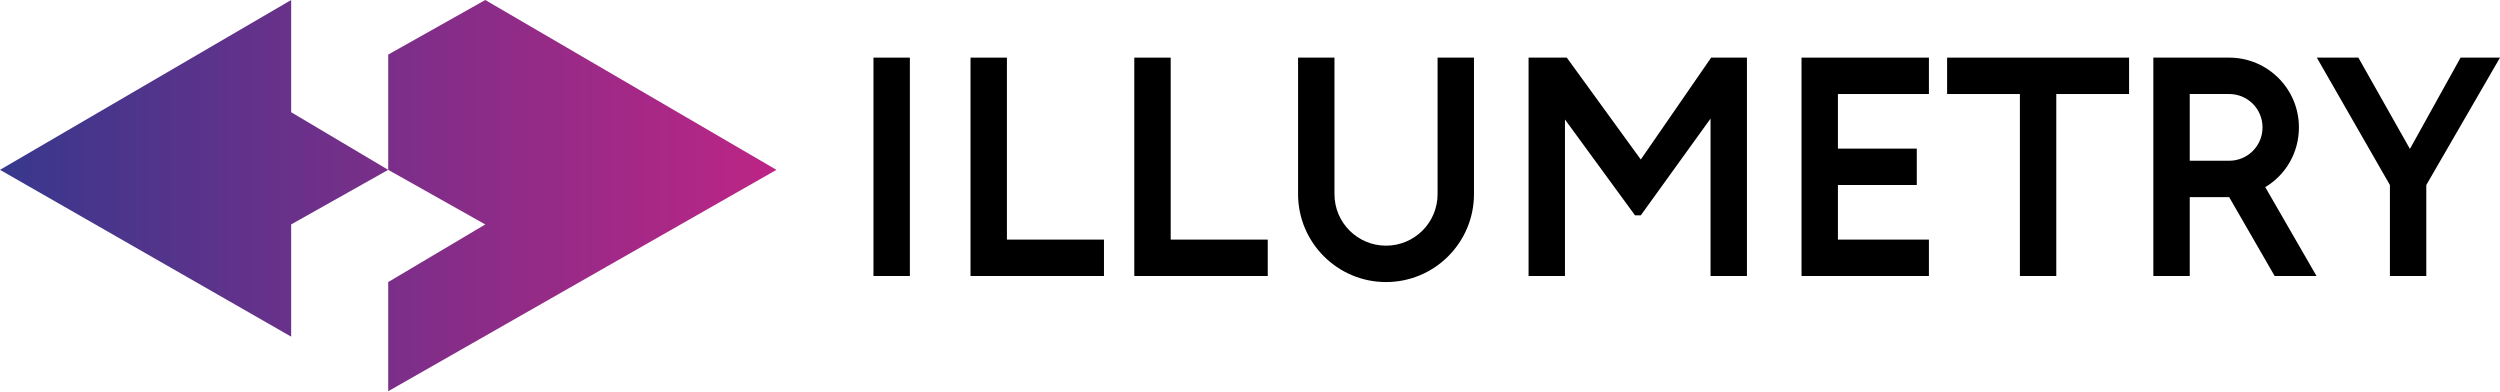
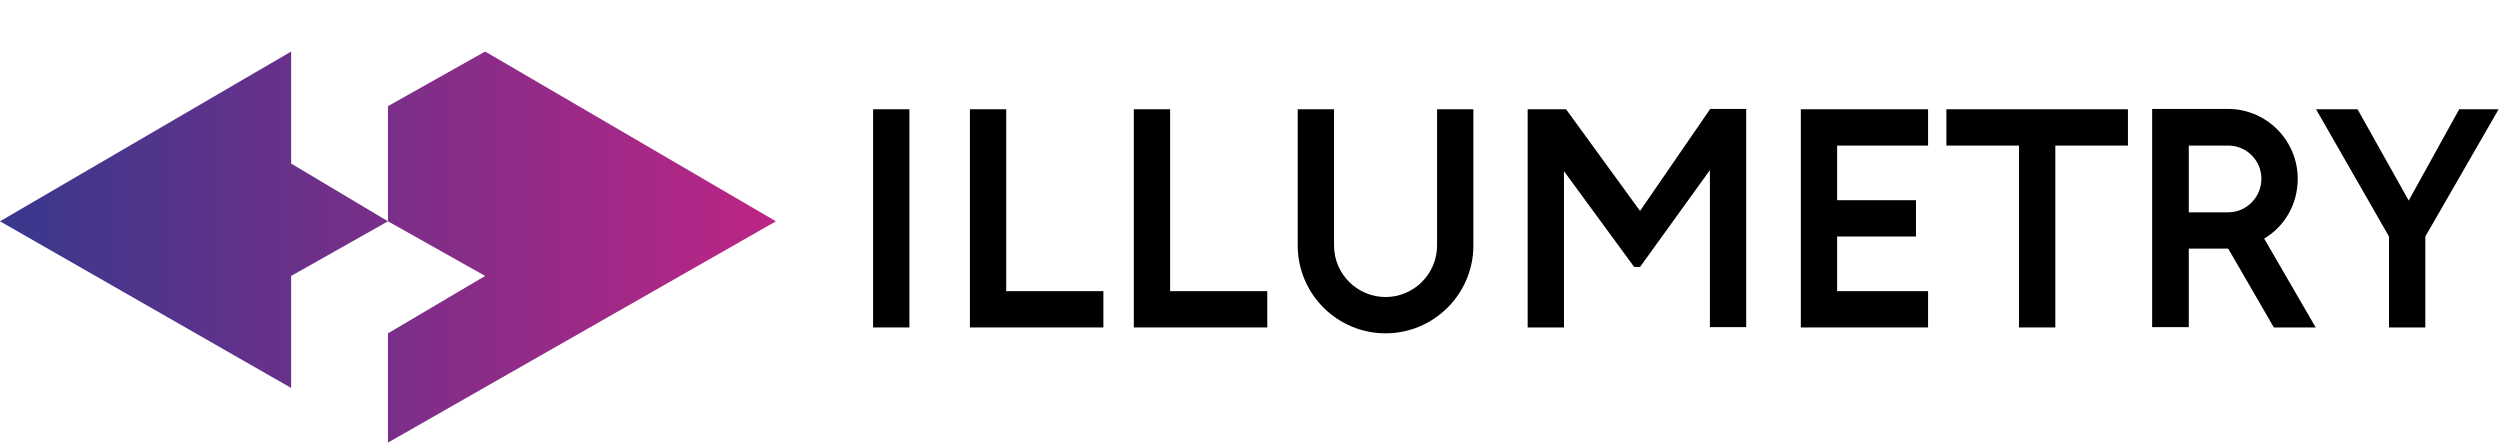
- <svg xmlns="http://www.w3.org/2000/svg" version="1.1" id="Layer_1" x="0px" y="0px" viewBox="0 0 824.3 129" style="enable-background:new 0 0 824.3 129;" xml:space="preserve">
+ <svg xmlns="http://www.w3.org/2000/svg" version="1.1" id="Layer_1" x="0px" y="0px" viewBox="0 0 723 128" style="enable-background:new 0 0 723 128;" xml:space="preserve">
  <style type="text/css">
	.st0{fill:url(#SVGID_1_);}
- 	.st1{fill:url(#SVGID_00000038383429906465719260000015095107785342102430_);}
+ 	.st1{fill:url(#SVGID_00000064354162319728190620000016799216857779456149_);}
</style>
  <g>
-     <linearGradient id="SVGID_1_" gradientUnits="userSpaceOnUse" x1="0" y1="64.5" x2="253.522" y2="64.5">
+     <linearGradient id="SVGID_1_" gradientUnits="userSpaceOnUse" x1="0" y1="56.548" x2="222.266" y2="56.548" gradientTransform="matrix(1 0 0 -1 0 128)">
      <stop offset="0" style="stop-color:#37388D" />
      <stop offset="1" style="stop-color:#BC2585" />
    </linearGradient>
-     <polygon class="st0" points="128,93 128,129 256,56 160,0 128,18 128,56 160,74  " />
-     <linearGradient id="SVGID_00000148663604846898658170000010234894352291462326_" gradientUnits="userSpaceOnUse" x1="0" y1="55.5" x2="253.522" y2="55.5">
+     <polygon class="st0" points="112.2,96.4 112.2,128 224.4,64 140.3,14.9 112.2,30.7 112.2,64 140.3,79.8  " />
+     <linearGradient id="SVGID_00000088811743480941228720000009919488891942511520_" gradientUnits="userSpaceOnUse" x1="0" y1="64.438" x2="222.266" y2="64.438" gradientTransform="matrix(1 0 0 -1 0 128)">
      <stop offset="0" style="stop-color:#37388D" />
      <stop offset="1" style="stop-color:#BC2585" />
    </linearGradient>
-     <polygon style="fill:url(#SVGID_00000148663604846898658170000010234894352291462326_);" points="96,111 96,74 128,56 96,37 96,0    0,56  " />
+     <polygon style="fill:url(#SVGID_00000088811743480941228720000009919488891942511520_);" points="84.2,112.2 84.2,79.8 112.2,64    84.2,47.3 84.2,14.9 0,64  " />
  </g>
  <g>
-     <path d="M288,19h12v72h-12V19z" />
-     <path d="M320,19h12v60h32v12h-44V19z" />
-     <path d="M374,19h12v60h32v12h-44V19z" />
-     <path d="M504,19h12.6L541,52.6L564.2,19H576v72h-12V39.1L541,71h-1.9L516,39.4V91h-12V19z" />
-     <path d="M594,19h42v12h-30v18h26v12h-26v18h30v12h-42V19z" />
-     <path d="M642,19h60v12h-24v60h-12V31h-24V19z" />
-     <path d="M800,61v30h-12V61l-24.1-42h13.7l17,30.1L811.3,19h13L800,61z" />
-     <path d="M474,19v45c0,9.4-7.6,17-17,17c-9.4,0-17-7.6-17-17V19h-12v45c0,16,13,29,29,29c16,0,29-13,29-29V19H474z" />
-     <path d="M746.9,61.7c6.7-4,11.1-11.3,11.1-19.7c0-12.7-10.3-23-23-23h-25v72h12V65h13l15,26h13.8L746.9,61.7z M735,53h-13V31   c0,0,10.6,0,13,0c6.1,0,11,4.9,11,11S741.1,53,735,53z" />
+     <path d="M252.5,31.6H263v63.1h-10.5V31.6z" />
+     <path d="M280.5,31.6h10.5v52.6h28.1v10.5h-38.6V31.6z" />
+     <path d="M327.9,31.6h10.5v52.6h28.1v10.5h-38.6V31.6z" />
+     <path d="M441.9,31.6h11L474.3,61l20.3-29.5H505v63.1h-10.5V49.2l-20.2,28h-1.7l-20.3-27.7v45.2h-10.5V31.6z" />
+     <path d="M520.8,31.6h36.8v10.5h-26.3v15.8h22.8v10.5h-22.8v15.8h26.3v10.5h-36.8V31.6z" />
+     <path d="M562.8,31.6h52.6v10.5h-21v52.6h-10.5V42.1h-21V31.6z" />
+     <path d="M701.4,68.4v26.3h-10.5V68.4l-21.1-36.8h12L696.6,58l14.6-26.4h11.4L701.4,68.4z" />
+     <path d="M415.6,31.6V71c0,8.2-6.7,14.9-14.9,14.9s-14.9-6.7-14.9-14.9V31.6h-10.5V71c0,14,11.4,25.4,25.4,25.4S426.1,85,426.1,71   V31.6H415.6z" />
+     <path d="M654.8,69c5.9-3.5,9.7-9.9,9.7-17.3c0-11.1-9-20.2-20.2-20.2h-21.9v63.1H633V71.9h11.4l13.2,22.8h12.1L654.8,69z    M644.4,61.4H633V42.1c0,0,9.3,0,11.4,0c5.3,0,9.6,4.3,9.6,9.6S649.7,61.4,644.4,61.4z" />
  </g>
</svg>
